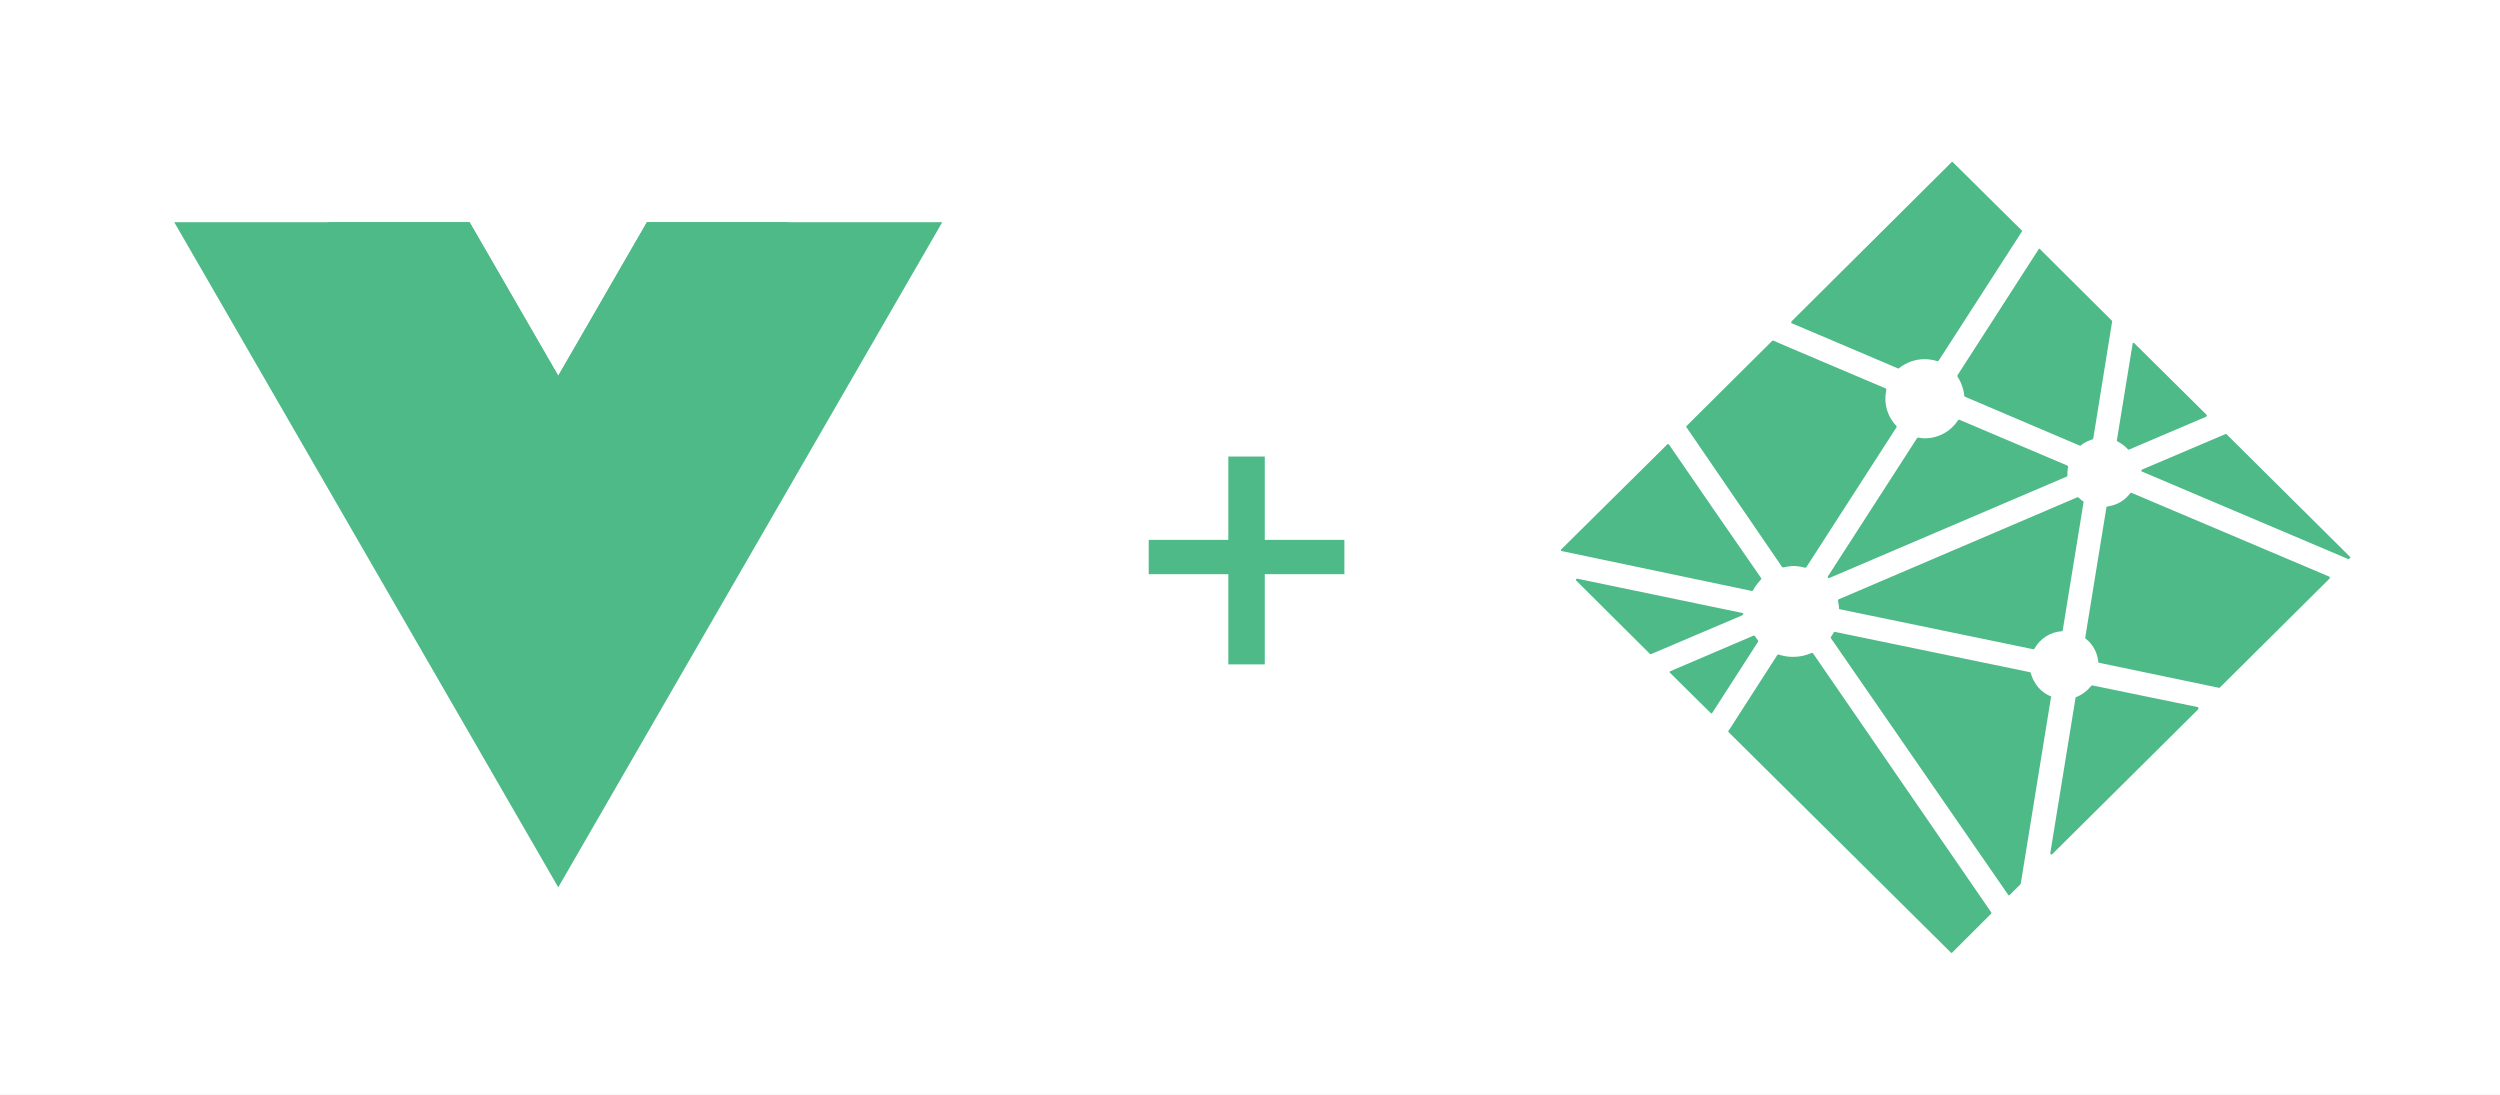
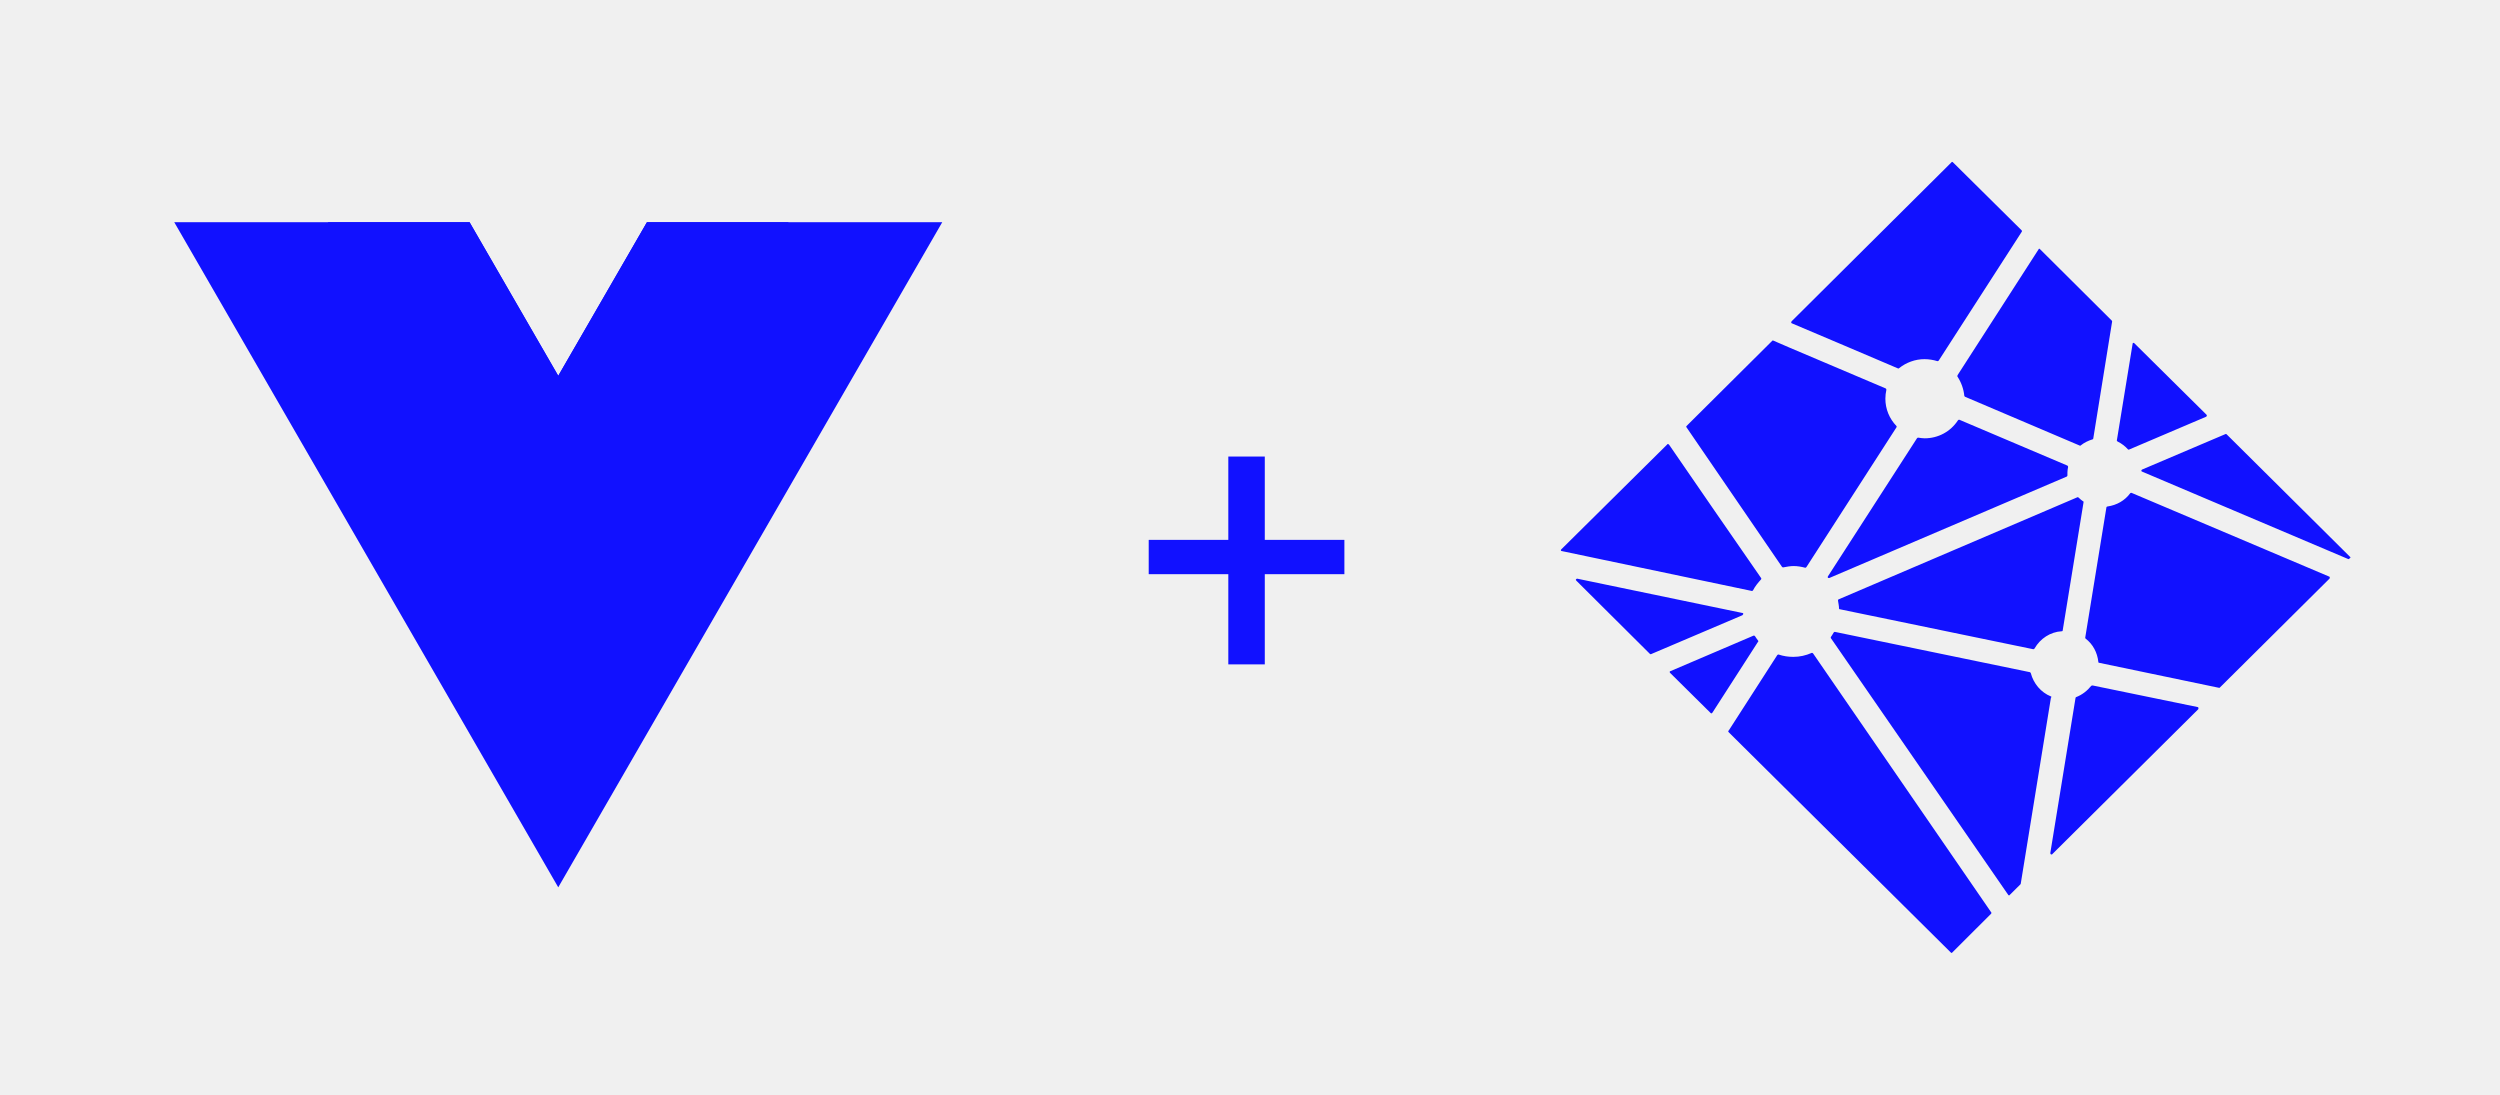
<svg xmlns="http://www.w3.org/2000/svg" width="386" height="169" viewBox="0 0 386 169" fill="none">
-   <rect width="386" height="169" fill="white" />
-   <path d="M99.886 34.311L86.194 58.026L72.502 34.311H26.906L86.194 137L145.482 34.311H99.886Z" fill="#4dba87" />
-   <path d="M99.886 34.311L86.194 58.026L72.502 34.311H50.621L86.194 95.924L121.767 34.311H99.886Z" fill="#4dba87" />
-   <path d="M269.162 94.793C269.162 94.844 269.111 94.897 269.007 95.001L254.899 101.008H254.849C254.849 101.008 254.796 101.008 254.743 100.955L243.386 89.657C243.333 89.606 243.282 89.502 243.333 89.454C243.386 89.403 243.438 89.35 243.489 89.35H243.54L269.007 94.64C269.111 94.64 269.162 94.691 269.162 94.793ZM270.51 91.25C270.459 91.25 270.459 91.25 270.51 91.25L241.155 85.088C241.051 85.088 241 85.035 241 84.984C241 84.933 241 84.882 241.051 84.831L257.442 68.601C257.442 68.55 257.493 68.55 257.544 68.55C257.648 68.601 257.648 68.601 257.701 68.652C257.701 68.705 271.755 89.042 271.912 89.246C271.963 89.299 271.963 89.403 271.912 89.454C271.445 89.967 270.977 90.531 270.667 91.148C270.614 91.197 270.561 91.25 270.51 91.25ZM276.632 49.908C276.579 49.855 276.526 49.855 276.579 49.754C276.579 49.703 276.579 49.652 276.632 49.599L301.318 25.051C301.318 25 301.371 25 301.422 25C301.473 25 301.473 25 301.526 25.051L312.158 35.579C312.209 35.63 312.209 35.734 312.158 35.785L299.346 55.661C299.295 55.71 299.244 55.763 299.191 55.763H299.14C298.466 55.557 297.792 55.453 297.117 55.453C295.718 55.453 294.316 55.967 293.227 56.841C293.176 56.894 293.176 56.894 293.125 56.894H293.072C292.397 56.584 276.632 49.908 276.632 49.908ZM275.126 87.5L260.398 65.981C260.345 65.933 260.345 65.829 260.398 65.778L273.623 52.63C273.623 52.579 273.674 52.579 273.727 52.579H273.778C273.778 52.63 289.389 59.204 291.153 59.974C291.204 60.025 291.257 60.076 291.257 60.18C291.153 60.642 291.102 61.102 291.102 61.565C291.102 63.158 291.723 64.647 292.813 65.778C292.864 65.829 292.864 65.933 292.813 65.981L278.913 87.553C278.861 87.604 278.81 87.655 278.757 87.655H278.706C278.135 87.5 277.512 87.398 276.942 87.398C276.422 87.398 275.854 87.5 275.334 87.604H275.281C275.23 87.604 275.179 87.553 275.126 87.5ZM279.95 100.904L307.438 140.861C307.491 140.912 307.491 141.014 307.438 141.067L301.422 147.074C301.422 147.125 301.371 147.125 301.318 147.125C301.318 147.125 301.267 147.125 301.214 147.074L266.88 113.025C266.827 112.974 266.827 112.871 266.88 112.82L266.931 112.769L274.401 101.161C274.452 101.112 274.505 101.059 274.556 101.059H274.607C275.385 101.316 276.112 101.42 276.889 101.42C277.875 101.42 278.81 101.212 279.743 100.802H279.794C279.846 100.802 279.899 100.855 279.95 100.904ZM271.445 98.904C271.496 98.953 271.496 99.004 271.496 99.004L264.391 110.045C264.338 110.098 264.287 110.149 264.236 110.149C264.236 110.149 264.183 110.149 264.132 110.098L257.855 103.885C257.804 103.832 257.804 103.781 257.804 103.73C257.804 103.677 257.855 103.628 257.908 103.628L270.771 98.132H270.822C270.873 98.132 270.926 98.183 270.977 98.234C271.134 98.49 271.288 98.696 271.445 98.904ZM283.943 93.921C283.943 93.51 283.839 93.149 283.788 92.739C283.788 92.635 283.788 92.585 283.89 92.536L320.769 76.768H320.82C320.82 76.768 320.871 76.768 320.924 76.819C321.182 77.076 321.39 77.228 321.598 77.383C321.702 77.383 321.702 77.485 321.702 77.538L318.485 97.309C318.485 97.413 318.434 97.466 318.33 97.466C316.566 97.565 315.01 98.594 314.13 100.134C314.077 100.185 314.024 100.238 313.973 100.238H313.922L284.1 94.074C283.996 94.074 283.943 94.023 283.943 93.921ZM316.67 107.531C316.774 107.58 316.774 107.684 316.67 107.684L312.003 136.442C312.003 136.495 311.95 136.495 311.95 136.546L310.29 138.19C310.29 138.241 310.239 138.241 310.188 138.241C310.135 138.241 310.135 138.241 310.084 138.19L282.698 98.543C282.648 98.49 282.648 98.388 282.698 98.338C282.855 98.132 282.957 97.926 283.114 97.669C283.165 97.618 283.218 97.565 283.269 97.565H283.322L313.402 103.781C313.506 103.832 313.557 103.885 313.557 103.934C313.973 105.529 315.114 106.914 316.67 107.531ZM339.335 109.175C339.386 109.175 339.439 109.224 339.439 109.379C339.439 109.432 339.439 109.483 339.386 109.532L316.878 131.873C316.878 131.926 316.825 131.926 316.774 131.926H316.67C316.617 131.873 316.566 131.822 316.566 131.718L320.457 107.788C320.457 107.737 320.508 107.633 320.559 107.633C321.494 107.272 322.272 106.657 322.894 105.885C322.945 105.885 322.997 105.836 323.05 105.836H323.101L339.335 109.175ZM319.21 71.889C319.263 71.94 319.316 71.991 319.316 72.093C319.263 72.35 319.21 72.659 319.21 72.967V73.224V73.429C319.21 73.48 319.159 73.531 319.109 73.582L282.44 89.246H282.387C282.336 89.246 282.283 89.246 282.232 89.197C282.181 89.146 282.181 89.042 282.232 88.989L295.977 67.676C296.028 67.625 296.081 67.575 296.131 67.575H296.184C296.547 67.625 296.859 67.676 297.168 67.676C299.244 67.676 301.163 66.65 302.304 64.904C302.355 64.853 302.408 64.802 302.459 64.802H302.512L319.21 71.889ZM359.666 89.042C359.717 89.093 359.717 89.146 359.717 89.197C359.717 89.246 359.717 89.299 359.666 89.35L342.758 106.144C342.758 106.195 342.707 106.195 342.654 106.195H342.603L324.138 102.343C324.034 102.343 323.983 102.292 323.983 102.19C323.827 100.752 323.152 99.468 322.011 98.594C321.961 98.543 321.961 98.49 321.961 98.439L325.228 78.359C325.228 78.257 325.332 78.204 325.383 78.204C326.835 78.001 328.08 77.281 328.911 76.151C328.962 76.1 329.013 76.1 329.066 76.1H329.117L359.666 89.042ZM362.83 85.96C362.934 86.011 362.934 86.165 362.83 86.165L362.726 86.267C362.726 86.32 362.673 86.32 362.622 86.32H362.571L330.726 72.812C330.673 72.812 330.62 72.71 330.62 72.659C330.62 72.608 330.673 72.555 330.726 72.504L343.64 67.01H343.691C343.691 67.01 343.744 67.01 343.795 67.061L362.83 85.96ZM302.251 58.175C302.2 58.124 302.2 58.022 302.251 57.918L314.751 38.506C314.751 38.455 314.802 38.404 314.855 38.404C314.908 38.404 314.908 38.404 314.959 38.455L326.057 49.497C326.11 49.55 326.11 49.599 326.11 49.652L323.205 67.676C323.205 67.78 323.152 67.831 323.101 67.831C322.427 68.037 321.804 68.344 321.286 68.756C321.286 68.807 321.235 68.807 321.182 68.807H321.131L303.392 61.257C303.341 61.206 303.288 61.155 303.288 61.102C303.186 60.076 302.822 59.049 302.251 58.175ZM326.99 68.19C326.939 68.19 326.886 68.088 326.835 68.037L329.274 53.092C329.274 52.989 329.325 52.938 329.378 52.938H329.429C329.429 52.938 329.48 52.938 329.533 52.989L340.684 64.03C340.735 64.083 340.735 64.134 340.735 64.185C340.735 64.236 340.684 64.287 340.633 64.34L328.704 69.422H328.651C328.6 69.422 328.6 69.422 328.547 69.371C328.133 68.909 327.614 68.499 326.99 68.19Z" fill="#4dba87" />
-   <path d="M195.283 83.356H207.574V88.654H195.283V102.58H189.652V88.654H177.361V83.356H189.652V70.49H195.283V83.356Z" fill="#4dba87" />
+   <path d="M99.886 34.311L86.194 58.026L72.502 34.311H26.906L86.194 137L145.482 34.311H99.886Z" fill="#1111ff" />
+   <path d="M99.886 34.311L86.194 58.026L72.502 34.311H50.621L86.194 95.924L121.767 34.311H99.886Z" fill="#1111ff" />
+   <path d="M269.162 94.793C269.162 94.844 269.111 94.897 269.007 95.001L254.899 101.008H254.849C254.849 101.008 254.796 101.008 254.743 100.955L243.386 89.657C243.333 89.606 243.282 89.502 243.333 89.454C243.386 89.403 243.438 89.35 243.489 89.35H243.54L269.007 94.64C269.111 94.64 269.162 94.691 269.162 94.793ZM270.51 91.25C270.459 91.25 270.459 91.25 270.51 91.25L241.155 85.088C241.051 85.088 241 85.035 241 84.984C241 84.933 241 84.882 241.051 84.831L257.442 68.601C257.442 68.55 257.493 68.55 257.544 68.55C257.648 68.601 257.648 68.601 257.701 68.652C257.701 68.705 271.755 89.042 271.912 89.246C271.963 89.299 271.963 89.403 271.912 89.454C271.445 89.967 270.977 90.531 270.667 91.148C270.614 91.197 270.561 91.25 270.51 91.25ZM276.632 49.908C276.579 49.855 276.526 49.855 276.579 49.754C276.579 49.703 276.579 49.652 276.632 49.599L301.318 25.051C301.318 25 301.371 25 301.422 25C301.473 25 301.473 25 301.526 25.051L312.158 35.579C312.209 35.63 312.209 35.734 312.158 35.785L299.346 55.661C299.295 55.71 299.244 55.763 299.191 55.763H299.14C298.466 55.557 297.792 55.453 297.117 55.453C295.718 55.453 294.316 55.967 293.227 56.841C293.176 56.894 293.176 56.894 293.125 56.894H293.072C292.397 56.584 276.632 49.908 276.632 49.908ZM275.126 87.5L260.398 65.981C260.345 65.933 260.345 65.829 260.398 65.778L273.623 52.63C273.623 52.579 273.674 52.579 273.727 52.579H273.778C273.778 52.63 289.389 59.204 291.153 59.974C291.204 60.025 291.257 60.076 291.257 60.18C291.153 60.642 291.102 61.102 291.102 61.565C291.102 63.158 291.723 64.647 292.813 65.778C292.864 65.829 292.864 65.933 292.813 65.981L278.913 87.553C278.861 87.604 278.81 87.655 278.757 87.655H278.706C278.135 87.5 277.512 87.398 276.942 87.398C276.422 87.398 275.854 87.5 275.334 87.604H275.281C275.23 87.604 275.179 87.553 275.126 87.5ZM279.95 100.904L307.438 140.861C307.491 140.912 307.491 141.014 307.438 141.067L301.422 147.074C301.422 147.125 301.371 147.125 301.318 147.125C301.318 147.125 301.267 147.125 301.214 147.074L266.88 113.025C266.827 112.974 266.827 112.871 266.88 112.82L266.931 112.769L274.401 101.161C274.452 101.112 274.505 101.059 274.556 101.059H274.607C275.385 101.316 276.112 101.42 276.889 101.42C277.875 101.42 278.81 101.212 279.743 100.802H279.794C279.846 100.802 279.899 100.855 279.95 100.904ZM271.445 98.904C271.496 98.953 271.496 99.004 271.496 99.004L264.391 110.045C264.338 110.098 264.287 110.149 264.236 110.149C264.236 110.149 264.183 110.149 264.132 110.098L257.855 103.885C257.804 103.832 257.804 103.781 257.804 103.73C257.804 103.677 257.855 103.628 257.908 103.628L270.771 98.132H270.822C270.873 98.132 270.926 98.183 270.977 98.234C271.134 98.49 271.288 98.696 271.445 98.904ZM283.943 93.921C283.943 93.51 283.839 93.149 283.788 92.739C283.788 92.635 283.788 92.585 283.89 92.536L320.769 76.768H320.82C320.82 76.768 320.871 76.768 320.924 76.819C321.182 77.076 321.39 77.228 321.598 77.383C321.702 77.383 321.702 77.485 321.702 77.538L318.485 97.309C318.485 97.413 318.434 97.466 318.33 97.466C316.566 97.565 315.01 98.594 314.13 100.134C314.077 100.185 314.024 100.238 313.973 100.238H313.922L284.1 94.074C283.996 94.074 283.943 94.023 283.943 93.921ZM316.67 107.531C316.774 107.58 316.774 107.684 316.67 107.684L312.003 136.442C312.003 136.495 311.95 136.495 311.95 136.546L310.29 138.19C310.29 138.241 310.239 138.241 310.188 138.241C310.135 138.241 310.135 138.241 310.084 138.19L282.698 98.543C282.648 98.49 282.648 98.388 282.698 98.338C282.855 98.132 282.957 97.926 283.114 97.669C283.165 97.618 283.218 97.565 283.269 97.565H283.322L313.402 103.781C313.506 103.832 313.557 103.885 313.557 103.934C313.973 105.529 315.114 106.914 316.67 107.531ZM339.335 109.175C339.386 109.175 339.439 109.224 339.439 109.379C339.439 109.432 339.439 109.483 339.386 109.532L316.878 131.873C316.878 131.926 316.825 131.926 316.774 131.926H316.67C316.617 131.873 316.566 131.822 316.566 131.718L320.457 107.788C320.457 107.737 320.508 107.633 320.559 107.633C321.494 107.272 322.272 106.657 322.894 105.885C322.945 105.885 322.997 105.836 323.05 105.836H323.101L339.335 109.175ZM319.21 71.889C319.263 71.94 319.316 71.991 319.316 72.093C319.263 72.35 319.21 72.659 319.21 72.967V73.224V73.429C319.21 73.48 319.159 73.531 319.109 73.582L282.44 89.246H282.387C282.336 89.246 282.283 89.246 282.232 89.197C282.181 89.146 282.181 89.042 282.232 88.989L295.977 67.676C296.028 67.625 296.081 67.575 296.131 67.575H296.184C296.547 67.625 296.859 67.676 297.168 67.676C299.244 67.676 301.163 66.65 302.304 64.904C302.355 64.853 302.408 64.802 302.459 64.802H302.512L319.21 71.889ZM359.666 89.042C359.717 89.093 359.717 89.146 359.717 89.197C359.717 89.246 359.717 89.299 359.666 89.35L342.758 106.144C342.758 106.195 342.707 106.195 342.654 106.195H342.603L324.138 102.343C324.034 102.343 323.983 102.292 323.983 102.19C323.827 100.752 323.152 99.468 322.011 98.594C321.961 98.543 321.961 98.49 321.961 98.439L325.228 78.359C325.228 78.257 325.332 78.204 325.383 78.204C326.835 78.001 328.08 77.281 328.911 76.151C328.962 76.1 329.013 76.1 329.066 76.1H329.117L359.666 89.042ZM362.83 85.96C362.934 86.011 362.934 86.165 362.83 86.165L362.726 86.267C362.726 86.32 362.673 86.32 362.622 86.32H362.571L330.726 72.812C330.673 72.812 330.62 72.71 330.62 72.659C330.62 72.608 330.673 72.555 330.726 72.504L343.64 67.01H343.691C343.691 67.01 343.744 67.01 343.795 67.061L362.83 85.96ZM302.251 58.175C302.2 58.124 302.2 58.022 302.251 57.918L314.751 38.506C314.751 38.455 314.802 38.404 314.855 38.404C314.908 38.404 314.908 38.404 314.959 38.455L326.057 49.497C326.11 49.55 326.11 49.599 326.11 49.652L323.205 67.676C323.205 67.78 323.152 67.831 323.101 67.831C322.427 68.037 321.804 68.344 321.286 68.756C321.286 68.807 321.235 68.807 321.182 68.807H321.131L303.392 61.257C303.341 61.206 303.288 61.155 303.288 61.102C303.186 60.076 302.822 59.049 302.251 58.175ZM326.99 68.19C326.939 68.19 326.886 68.088 326.835 68.037L329.274 53.092C329.274 52.989 329.325 52.938 329.378 52.938H329.429C329.429 52.938 329.48 52.938 329.533 52.989L340.684 64.03C340.735 64.083 340.735 64.134 340.735 64.185C340.735 64.236 340.684 64.287 340.633 64.34L328.704 69.422H328.651C328.6 69.422 328.6 69.422 328.547 69.371C328.133 68.909 327.614 68.499 326.99 68.19Z" fill="#1111ff" />
+   <path d="M195.283 83.356H207.574V88.654H195.283V102.58H189.652V88.654H177.361V83.356H189.652V70.49H195.283V83.356Z" fill="#1111ff" />
</svg>
